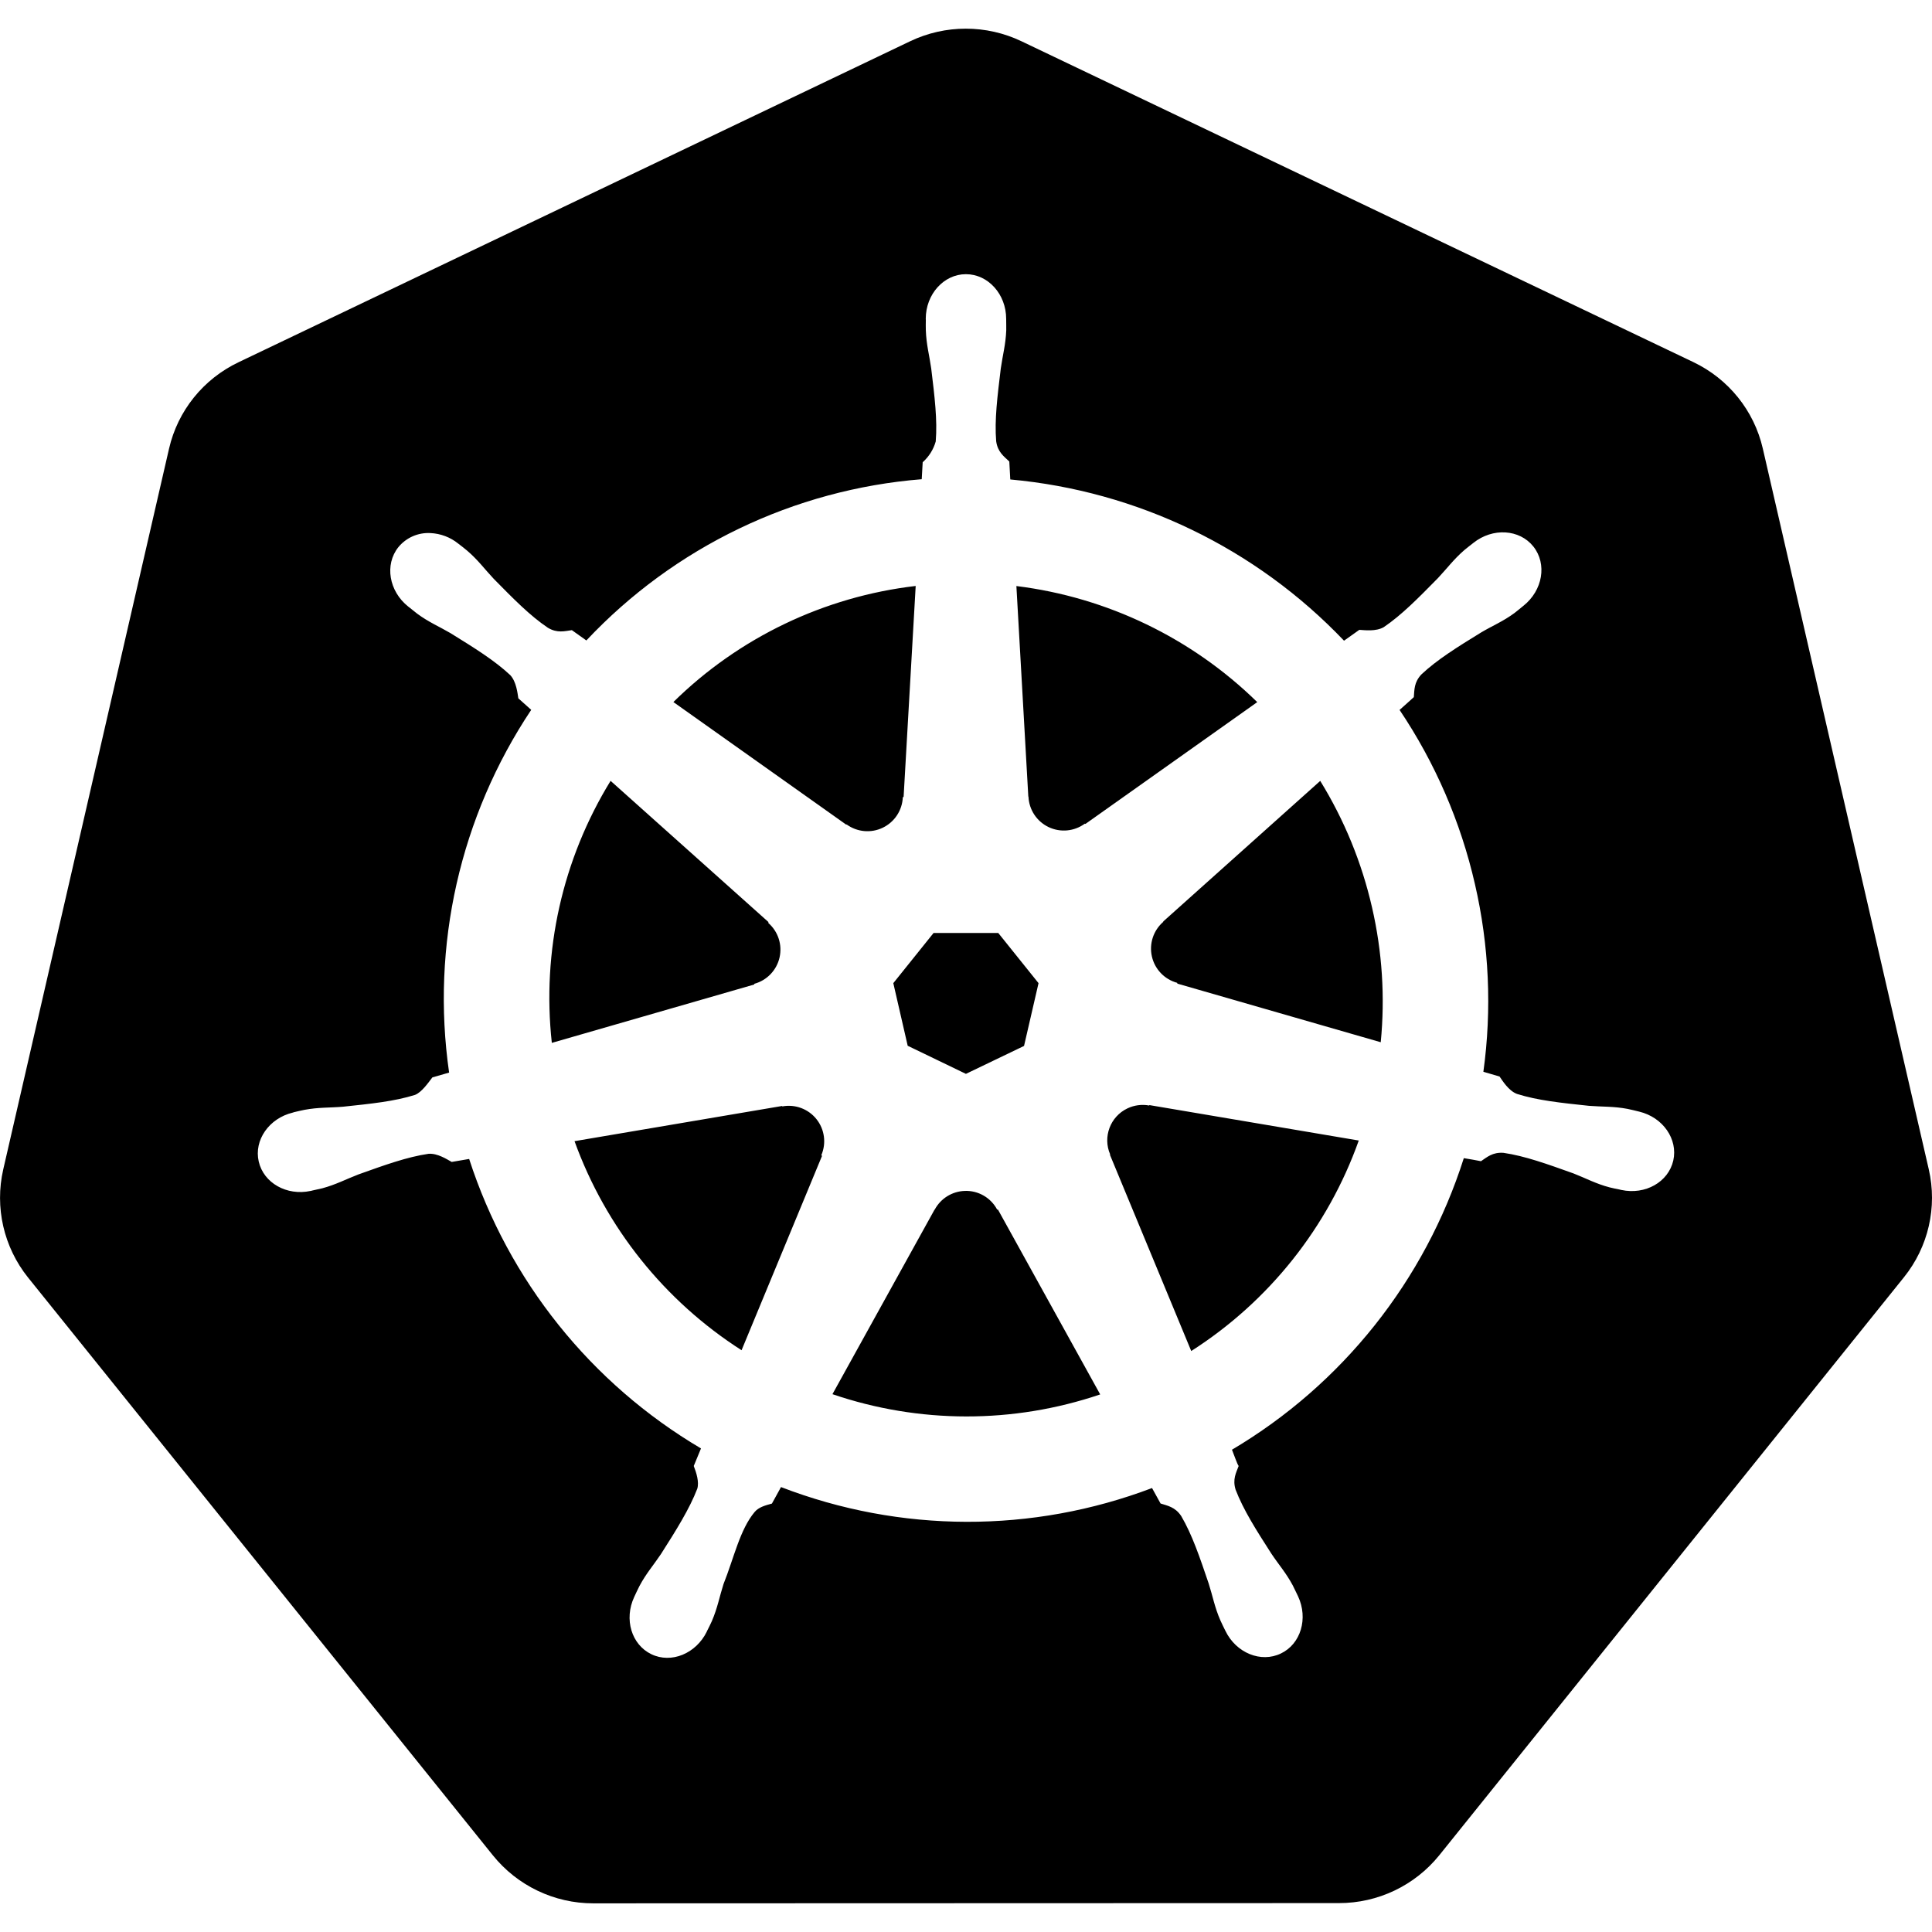
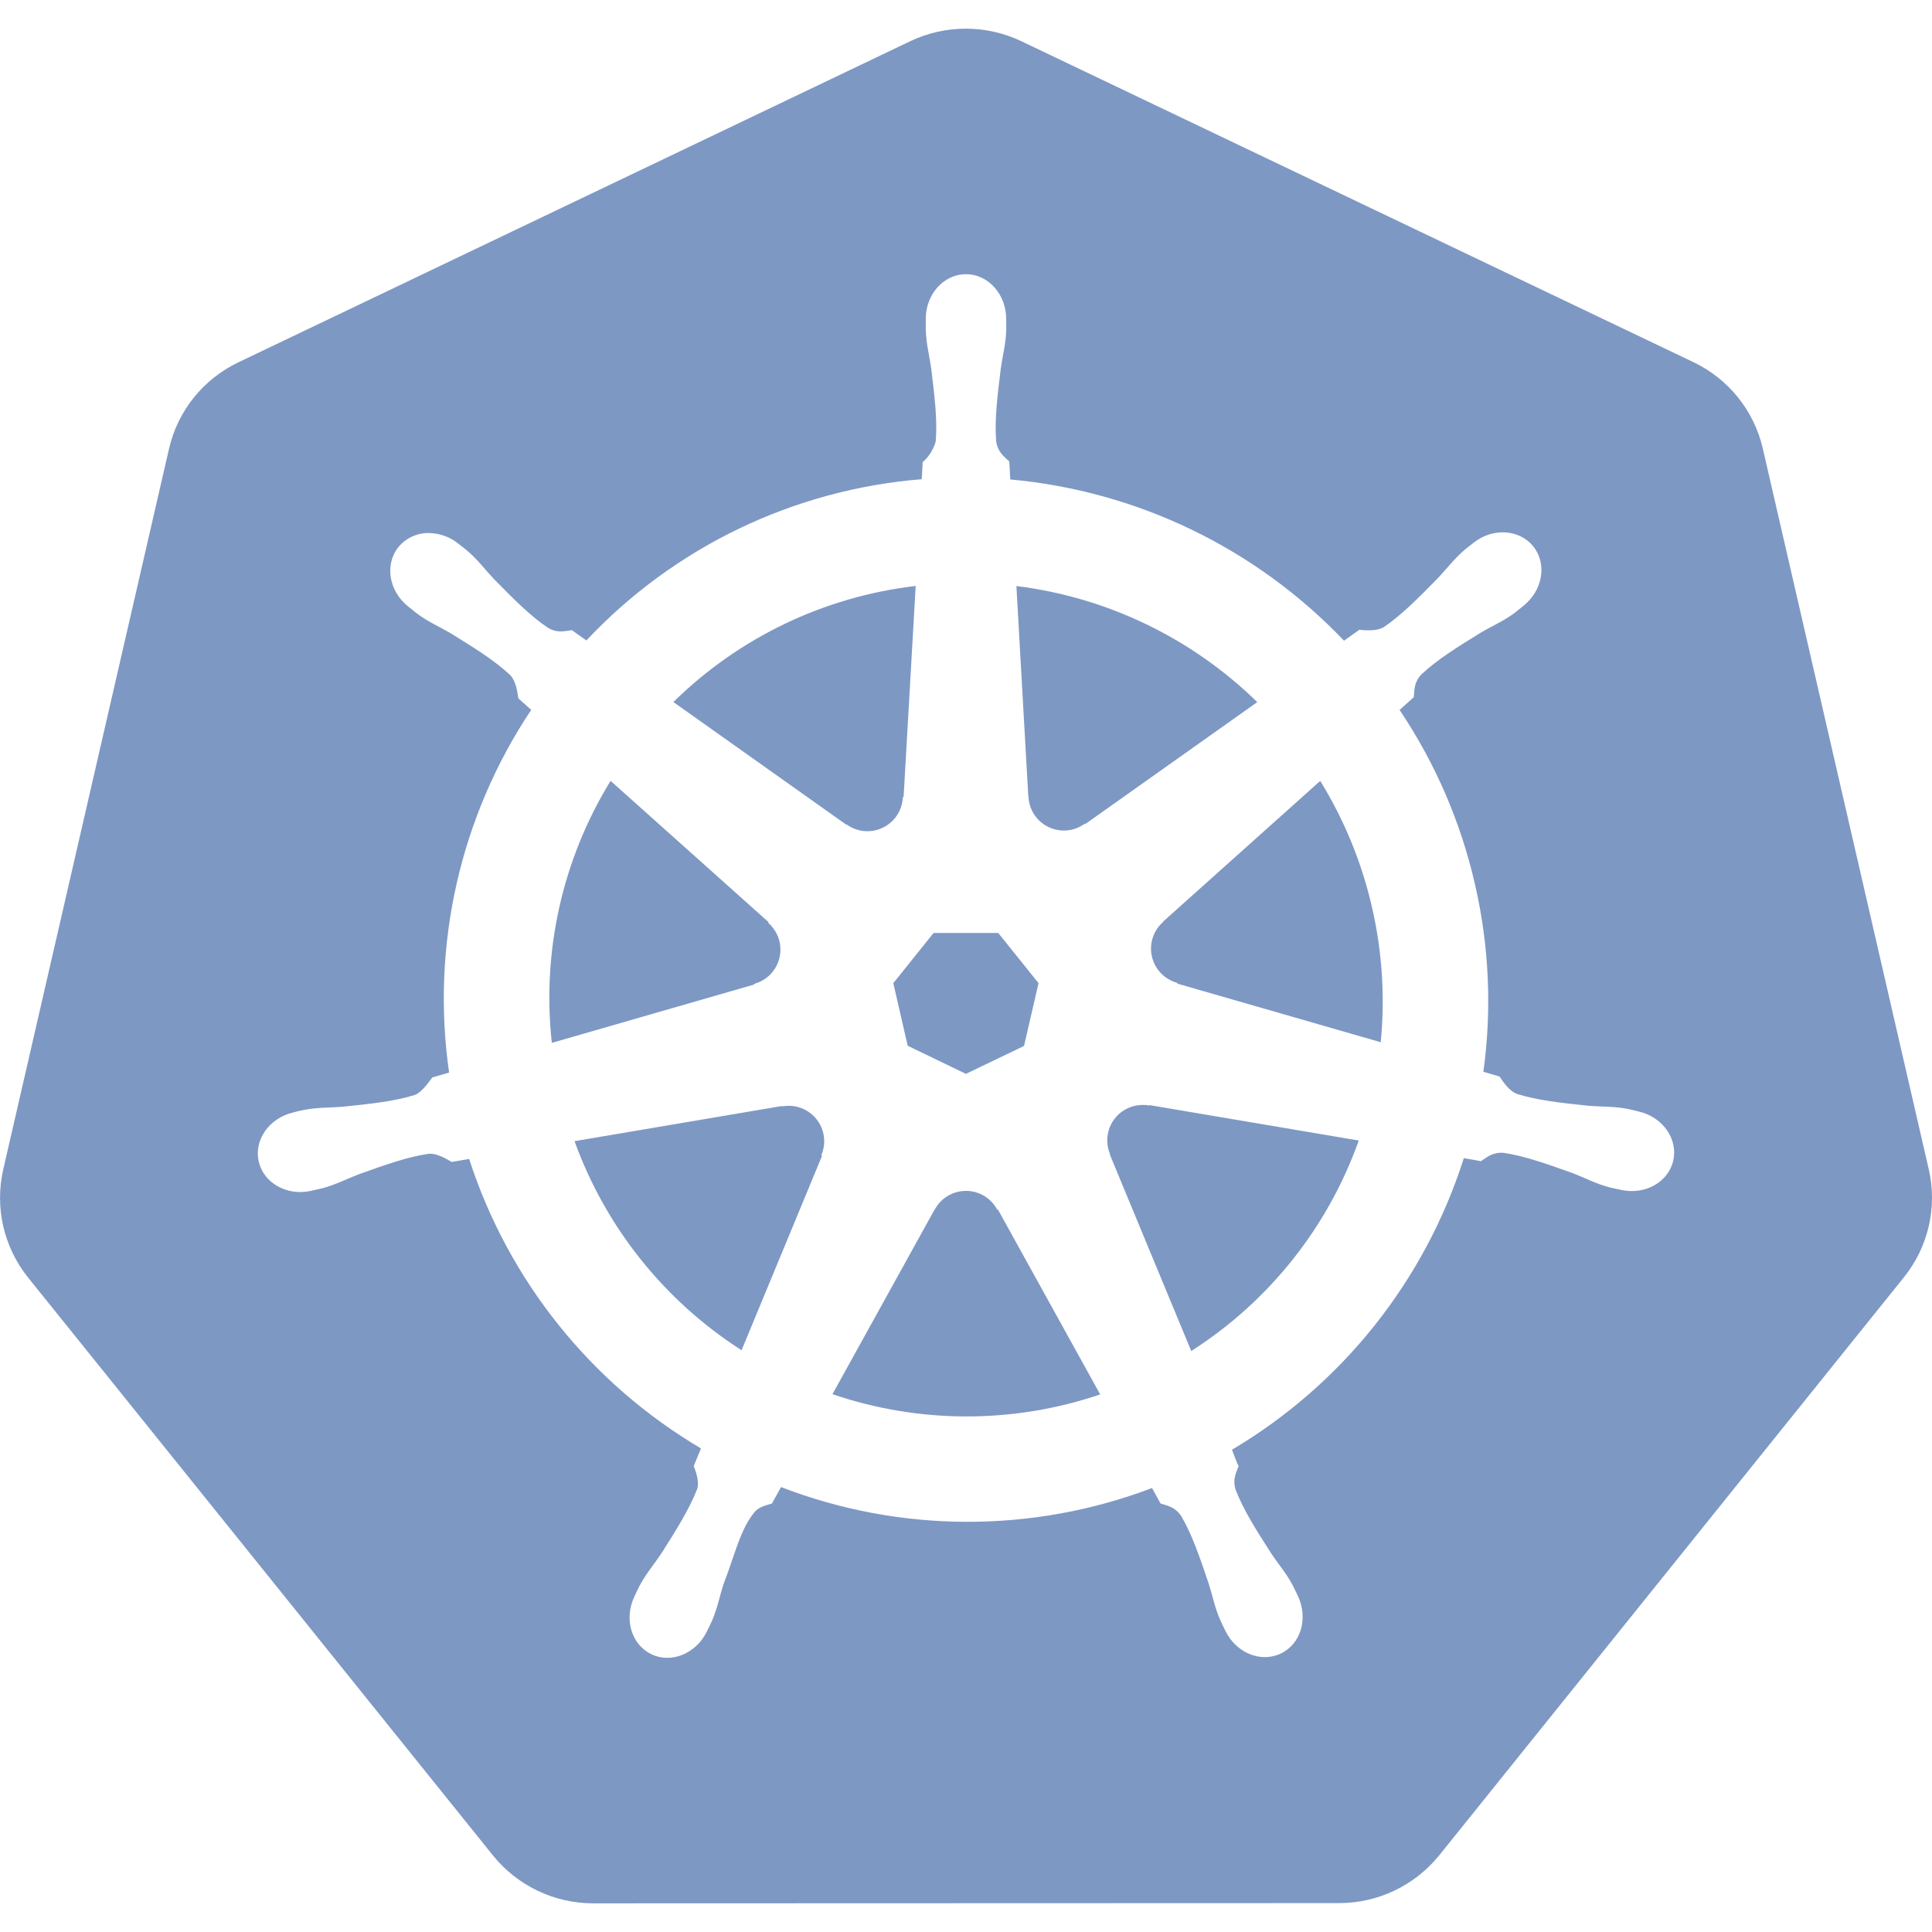
- <svg xmlns="http://www.w3.org/2000/svg" role="img" viewBox="0 0 24 24">
+ <svg xmlns="http://www.w3.org/2000/svg" fill="#7e98c4" role="img" viewBox="0 0 24 24">
  <path d="M10.204 14.35l.007.01-.999 2.413a5.171 5.171 0 0 1-2.075-2.597l2.578-.437.004.005a.44.44 0 0 1 .484.606zm-.833-2.129a.44.44 0 0 0 .173-.756l.002-.011L7.585 9.7a5.143 5.143 0 0 0-.73 3.255l2.514-.725.002-.009zm1.145-1.98a.44.44 0 0 0 .699-.337l.01-.005.15-2.62a5.144 5.144 0 0 0-3.01 1.442l2.147 1.523.004-.002zm.76 2.75l.723.349.722-.347.18-.78-.5-.623h-.804l-.5.623.179.779zm1.5-3.095a.44.44 0 0 0 .7.336l.008.003 2.134-1.513a5.188 5.188 0 0 0-2.992-1.442l.148 2.615.002.001zm10.876 5.97l-5.773 7.181a1.6 1.6 0 0 1-1.248.594l-9.261.003a1.6 1.6 0 0 1-1.247-.596l-5.776-7.18a1.583 1.583 0 0 1-.307-1.34L2.1 5.573c.108-.47.425-.864.863-1.073L11.305.513a1.606 1.606 0 0 1 1.385 0l8.345 3.985c.438.209.755.604.863 1.073l2.062 8.955c.108.47-.005.963-.308 1.34zm-3.289-2.057c-.042-.01-.103-.026-.145-.034-.174-.033-.315-.025-.479-.038-.35-.037-.638-.067-.895-.148-.105-.04-.18-.165-.216-.216l-.201-.059a6.45 6.45 0 0 0-.105-2.332 6.465 6.465 0 0 0-.936-2.163c.052-.047.15-.133.177-.159.008-.09.001-.183.094-.282.197-.185.444-.338.743-.522.142-.084.273-.137.415-.242.032-.024.076-.062.11-.089.24-.191.295-.52.123-.736-.172-.216-.506-.236-.745-.045-.034.027-.08.062-.111.088-.134.116-.217.23-.33.35-.246.25-.45.458-.673.609-.097.056-.239.037-.303.033l-.19.135a6.545 6.545 0 0 0-4.146-2.003l-.012-.223c-.065-.062-.143-.115-.163-.25-.022-.268.015-.557.057-.905.023-.163.061-.298.068-.475.001-.04-.001-.099-.001-.142 0-.306-.224-.555-.5-.555-.275 0-.499.249-.499.555l.001.014c0 .041-.002.092 0 .128.006.177.044.312.067.475.042.348.078.637.056.906a.545.545 0 0 1-.162.258l-.012.211a6.424 6.424 0 0 0-4.166 2.003 8.373 8.373 0 0 1-.18-.128c-.09.012-.18.04-.297-.029-.223-.15-.427-.358-.673-.608-.113-.12-.195-.234-.329-.349-.03-.026-.077-.062-.111-.088a.594.594 0 0 0-.348-.132.481.481 0 0 0-.398.176c-.172.216-.117.546.123.737l.007.005.104.083c.142.105.272.159.414.242.299.185.546.338.743.522.076.082.09.226.1.288l.16.143a6.462 6.462 0 0 0-1.02 4.506l-.208.06c-.055.072-.133.184-.215.217-.257.081-.546.11-.895.147-.164.014-.305.006-.48.039-.037.007-.09.02-.133.03l-.004.002-.007.002c-.295.071-.484.342-.423.608.061.267.349.429.645.365l.007-.001.01-.003.129-.029c.17-.046.294-.113.448-.172.33-.118.604-.217.87-.256.112-.009.23.069.288.101l.217-.037a6.5 6.5 0 0 0 2.88 3.596l-.09.218c.033.084.069.199.044.282-.097.252-.263.517-.452.813-.091.136-.185.242-.268.399-.02.037-.045.095-.064.134-.128.275-.034.591.213.71.248.12.556-.007.69-.282v-.002c.02-.039.046-.09.062-.127.07-.162.094-.301.144-.458.132-.332.205-.68.387-.897.05-.06.13-.082.215-.105l.113-.205a6.453 6.453 0 0 0 4.609.012l.106.192c.086.028.18.042.256.155.136.232.229.507.342.84.05.156.074.295.145.457.016.037.043.09.062.129.133.276.442.402.69.282.247-.118.341-.435.213-.71-.02-.039-.045-.096-.065-.134-.083-.156-.177-.261-.268-.398-.19-.296-.346-.541-.443-.793-.04-.13.007-.21.038-.294-.018-.022-.059-.144-.083-.202a6.499 6.499 0 0 0 2.88-3.622c.064.01.176.03.213.038.075-.05.144-.114.28-.104.266.039.54.138.87.256.154.06.277.128.448.173.036.01.088.019.13.028l.009.003.007.001c.297.064.584-.098.645-.365.06-.266-.128-.537-.423-.608zM16.4 9.701l-1.95 1.746v.005a.44.44 0 0 0 .173.757l.003.01 2.526.728a5.199 5.199 0 0 0-.108-1.674A5.208 5.208 0 0 0 16.4 9.7zm-4.013 5.325a.437.437 0 0 0-.404-.232.44.44 0 0 0-.372.233h-.002l-1.268 2.292a5.164 5.164 0 0 0 3.326.003l-1.27-2.296h-.01zm1.888-1.293a.44.44 0 0 0-.27.036.44.44 0 0 0-.214.572l-.003.004 1.01 2.438a5.15 5.15 0 0 0 2.081-2.615l-2.6-.44-.004.005z" />
</svg>
